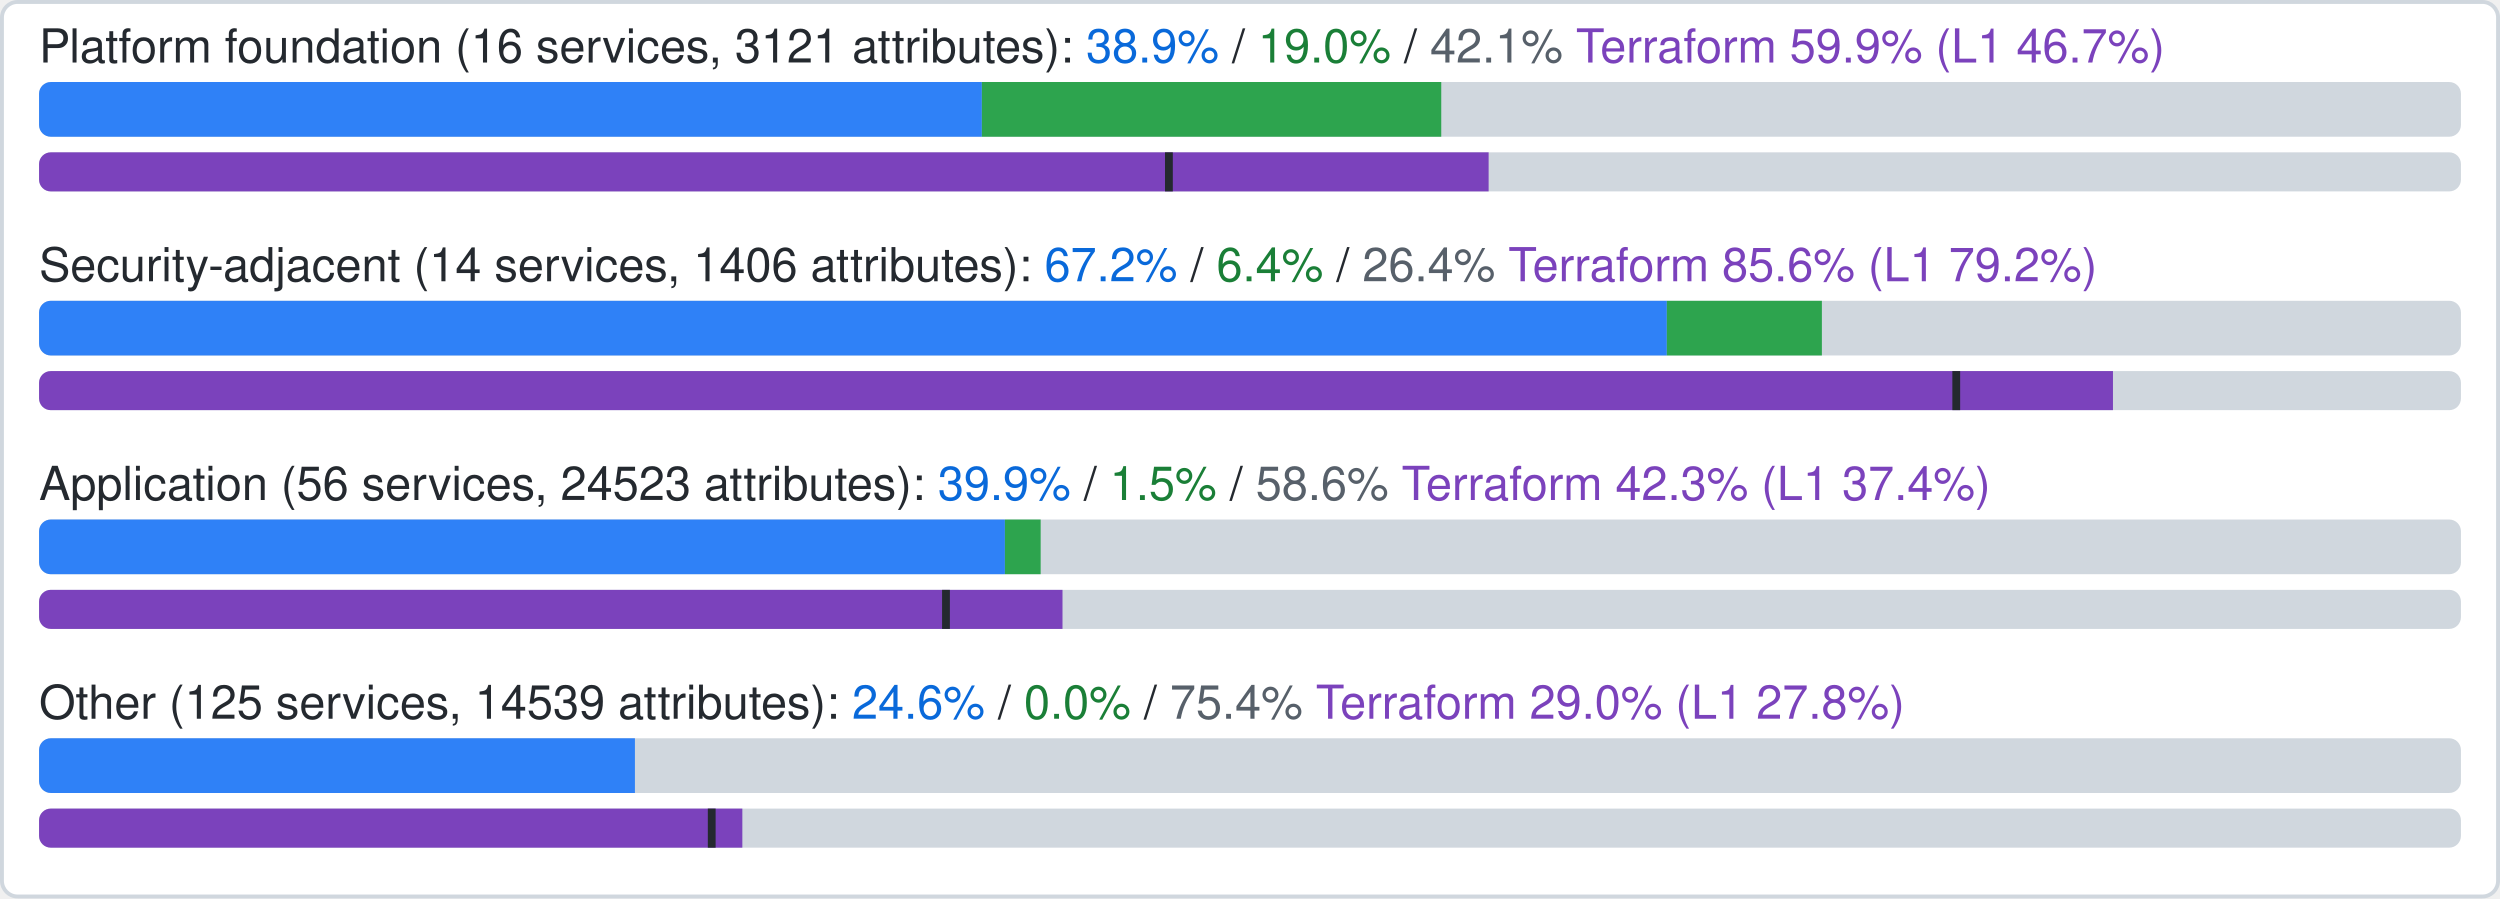
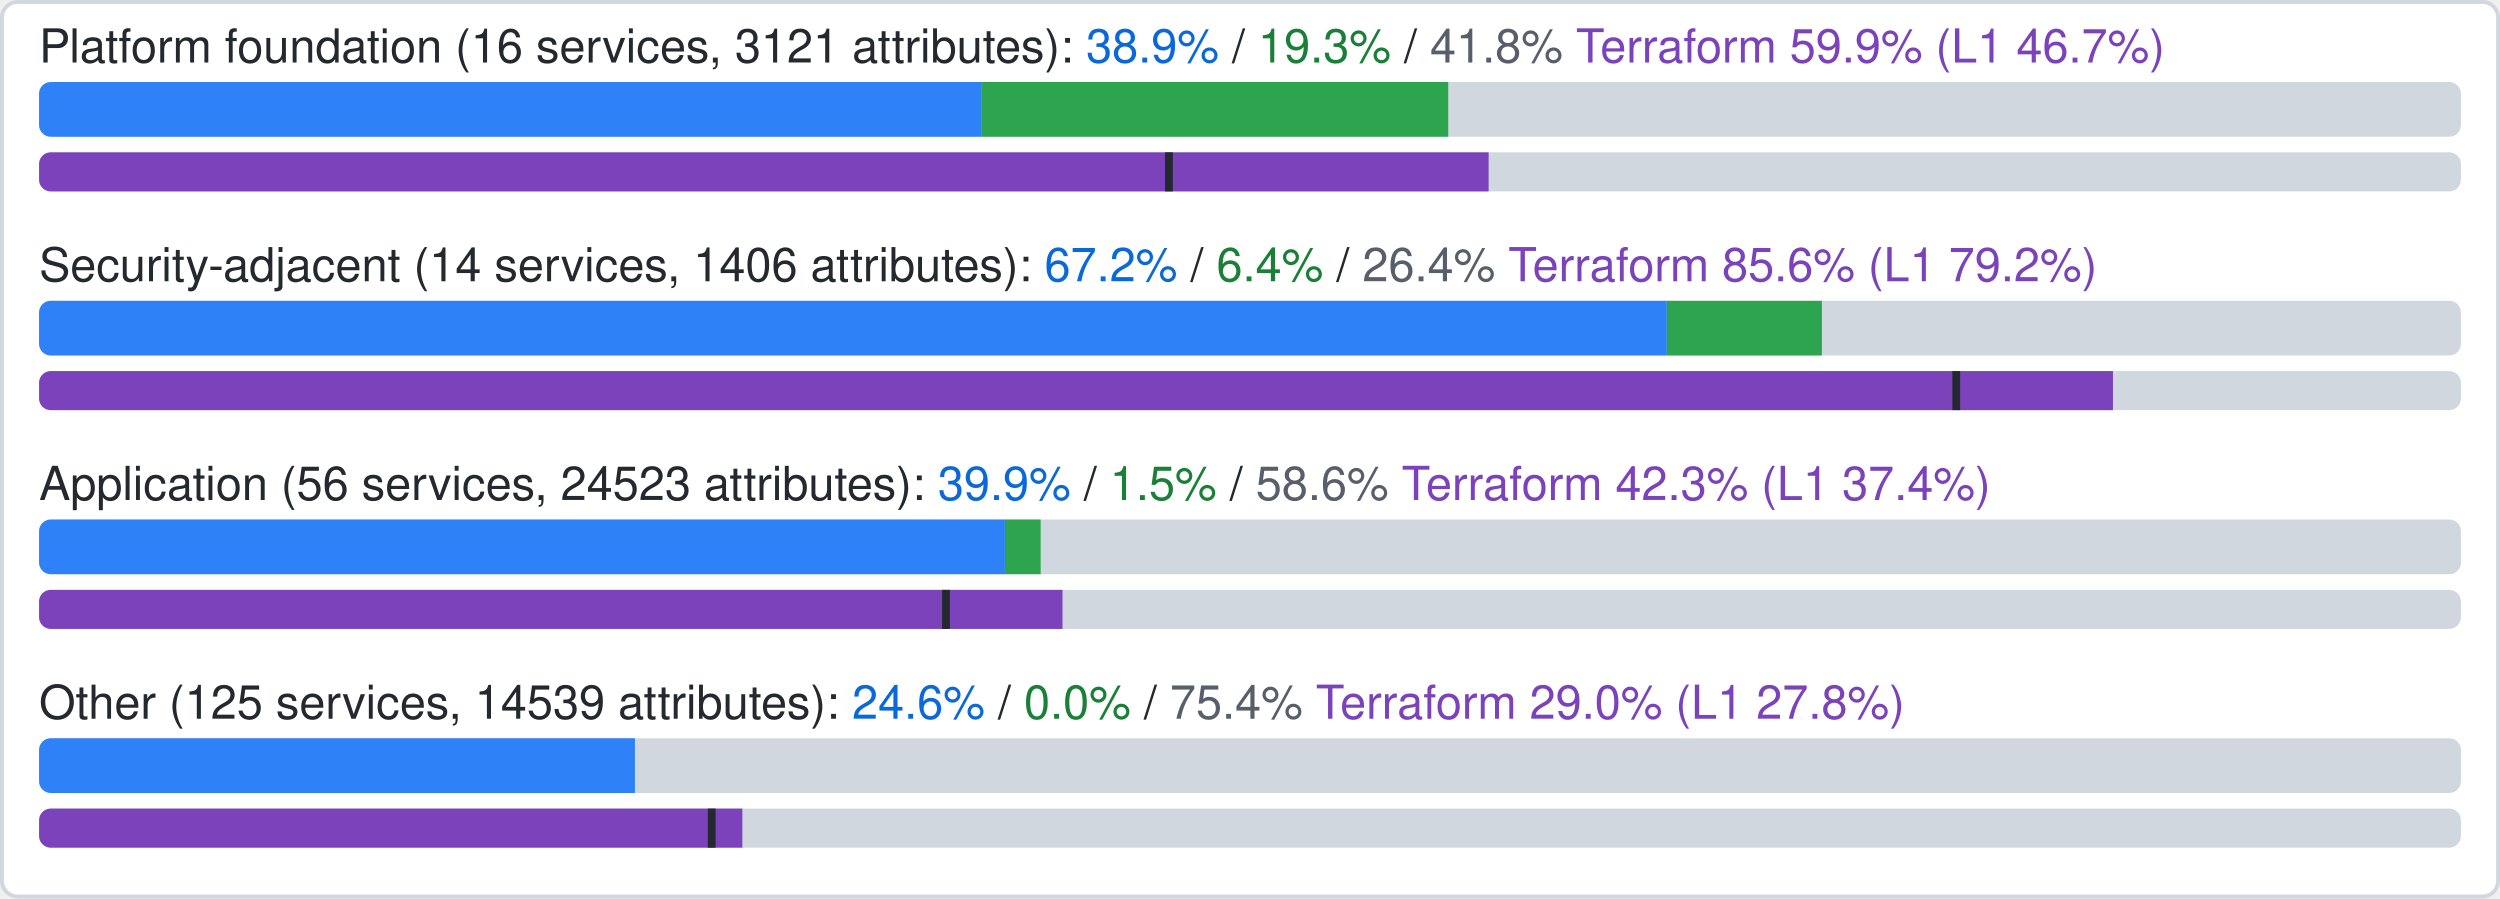
- <svg xmlns="http://www.w3.org/2000/svg" width="640" height="230" viewBox="0 0 640 230" role="img" aria-label="Coverage by category: Platform foundation official 38.9%, ours beyond official 19.0%, uncovered 42.1%, Terraform google-beta 59.9% (L1 46.7%), an estimate; Security-adjacent official 67.2%, ours beyond official 6.4%, uncovered 26.4%, Terraform google-beta 85.6% (L1 79.2%), an estimate; Application official 39.9%, ours beyond official 1.5%, uncovered 58.6%, Terraform google-beta 42.3% (L1 37.4%), an estimate; Other official 24.6%, ours beyond official 0.0%, uncovered 75.4%, Terraform google-beta 29.0% (L1 27.8%), an estimate;">
+ <svg xmlns="http://www.w3.org/2000/svg" width="640" height="230" viewBox="0 0 640 230" role="img" aria-label="Coverage by category: Platform foundation official 38.9%, ours beyond official 19.3%, uncovered 41.8%, Terraform google-beta 59.9% (L1 46.7%), an estimate; Security-adjacent official 67.2%, ours beyond official 6.4%, uncovered 26.4%, Terraform google-beta 85.6% (L1 79.2%), an estimate; Application official 39.9%, ours beyond official 1.5%, uncovered 58.6%, Terraform google-beta 42.3% (L1 37.4%), an estimate; Other official 24.6%, ours beyond official 0.0%, uncovered 75.4%, Terraform google-beta 29.0% (L1 27.8%), an estimate;">
  <rect x="0.5" y="0.5" width="639" height="229" rx="4" fill="#ffffff" stroke="#d0d7de" />
  <clipPath id="c0">
    <rect x="10" y="21" width="620" height="14" rx="3" />
  </clipPath>
-   <text x="10" y="16" font-family="-apple-system,BlinkMacSystemFont,Segoe UI,Helvetica,Arial,sans-serif" font-size="12" fill="#24292f">Platform foundation (16 services, 3121 attributes): <tspan fill="#0969da">38.9%</tspan> / <tspan fill="#1a7f37">19.0%</tspan> / <tspan fill="#57606a">42.1%</tspan>
+   <text x="10" y="16" font-family="-apple-system,BlinkMacSystemFont,Segoe UI,Helvetica,Arial,sans-serif" font-size="12" fill="#24292f">Platform foundation (16 services, 3121 attributes): <tspan fill="#0969da">38.9%</tspan> / <tspan fill="#1a7f37">19.3%</tspan> / <tspan fill="#57606a">41.8%</tspan>
    <tspan fill="#7b42bc">Terraform 59.9% (L1 46.7%)</tspan>
  </text>
  <clipPath id="t0">
    <rect x="10" y="39" width="620" height="10" rx="3" />
  </clipPath>
  <g clip-path="url(#t0)">
    <rect x="10" y="39" width="620" height="10" fill="#d0d7de" />
    <rect x="10" y="39" width="371.09" height="10" fill="#7b42bc" />
    <rect x="298.24" y="39" width="2" height="10" fill="#24292f" />
  </g>
  <g clip-path="url(#c0)">
    <rect x="10" y="21" width="620" height="14" fill="#d0d7de" />
    <rect x="10" y="21" width="241.36" height="14" fill="#2f81f7" />
-     <rect x="251.36" y="21" width="117.60" height="14" fill="#2da44e" />
+     <rect x="251.36" y="21" width="119.39" height="14" fill="#2da44e" />
  </g>
  <clipPath id="c1">
    <rect x="10" y="77" width="620" height="14" rx="3" />
  </clipPath>
  <text x="10" y="72" font-family="-apple-system,BlinkMacSystemFont,Segoe UI,Helvetica,Arial,sans-serif" font-size="12" fill="#24292f">Security-adjacent (14 services, 1406 attributes): <tspan fill="#0969da">67.2%</tspan> / <tspan fill="#1a7f37">6.4%</tspan> / <tspan fill="#57606a">26.4%</tspan>
    <tspan fill="#7b42bc">Terraform 85.6% (L1 79.2%)</tspan>
  </text>
  <clipPath id="t1">
    <rect x="10" y="95" width="620" height="10" rx="3" />
  </clipPath>
  <g clip-path="url(#t1)">
    <rect x="10" y="95" width="620" height="10" fill="#d0d7de" />
    <rect x="10" y="95" width="530.92" height="10" fill="#7b42bc" />
    <rect x="499.80" y="95" width="2" height="10" fill="#24292f" />
  </g>
  <g clip-path="url(#c1)">
    <rect x="10" y="77" width="620" height="14" fill="#d0d7de" />
    <rect x="10" y="77" width="416.71" height="14" fill="#2f81f7" />
    <rect x="426.71" y="77" width="39.69" height="14" fill="#2da44e" />
  </g>
  <clipPath id="c2">
    <rect x="10" y="133" width="620" height="14" rx="3" />
  </clipPath>
  <text x="10" y="128" font-family="-apple-system,BlinkMacSystemFont,Segoe UI,Helvetica,Arial,sans-serif" font-size="12" fill="#24292f">Application (56 services, 24523 attributes): <tspan fill="#0969da">39.9%</tspan> / <tspan fill="#1a7f37">1.5%</tspan> / <tspan fill="#57606a">58.6%</tspan>
    <tspan fill="#7b42bc">Terraform 42.3% (L1 37.4%)</tspan>
  </text>
  <clipPath id="t2">
    <rect x="10" y="151" width="620" height="10" rx="3" />
  </clipPath>
  <g clip-path="url(#t2)">
    <rect x="10" y="151" width="620" height="10" fill="#d0d7de" />
    <rect x="10" y="151" width="262.00" height="10" fill="#7b42bc" />
    <rect x="241.17" y="151" width="2" height="10" fill="#24292f" />
  </g>
  <g clip-path="url(#c2)">
    <rect x="10" y="133" width="620" height="14" fill="#d0d7de" />
    <rect x="10" y="133" width="247.26" height="14" fill="#2f81f7" />
    <rect x="257.26" y="133" width="9.15" height="14" fill="#2da44e" />
  </g>
  <clipPath id="c3">
    <rect x="10" y="189" width="620" height="14" rx="3" />
  </clipPath>
  <text x="10" y="184" font-family="-apple-system,BlinkMacSystemFont,Segoe UI,Helvetica,Arial,sans-serif" font-size="12" fill="#24292f">Other (125 services, 14539 attributes): <tspan fill="#0969da">24.6%</tspan> / <tspan fill="#1a7f37">0.0%</tspan> / <tspan fill="#57606a">75.4%</tspan>
    <tspan fill="#7b42bc">Terraform 29.0% (L1 27.8%)</tspan>
  </text>
  <clipPath id="t3">
    <rect x="10" y="207" width="620" height="10" rx="3" />
  </clipPath>
  <g clip-path="url(#t3)">
    <rect x="10" y="207" width="620" height="10" fill="#d0d7de" />
    <rect x="10" y="207" width="180.04" height="10" fill="#7b42bc" />
    <rect x="181.20" y="207" width="2" height="10" fill="#24292f" />
  </g>
  <g clip-path="url(#c3)">
    <rect x="10" y="189" width="620" height="14" fill="#d0d7de" />
    <rect x="10" y="189" width="152.54" height="14" fill="#2f81f7" />
  </g>
</svg>
